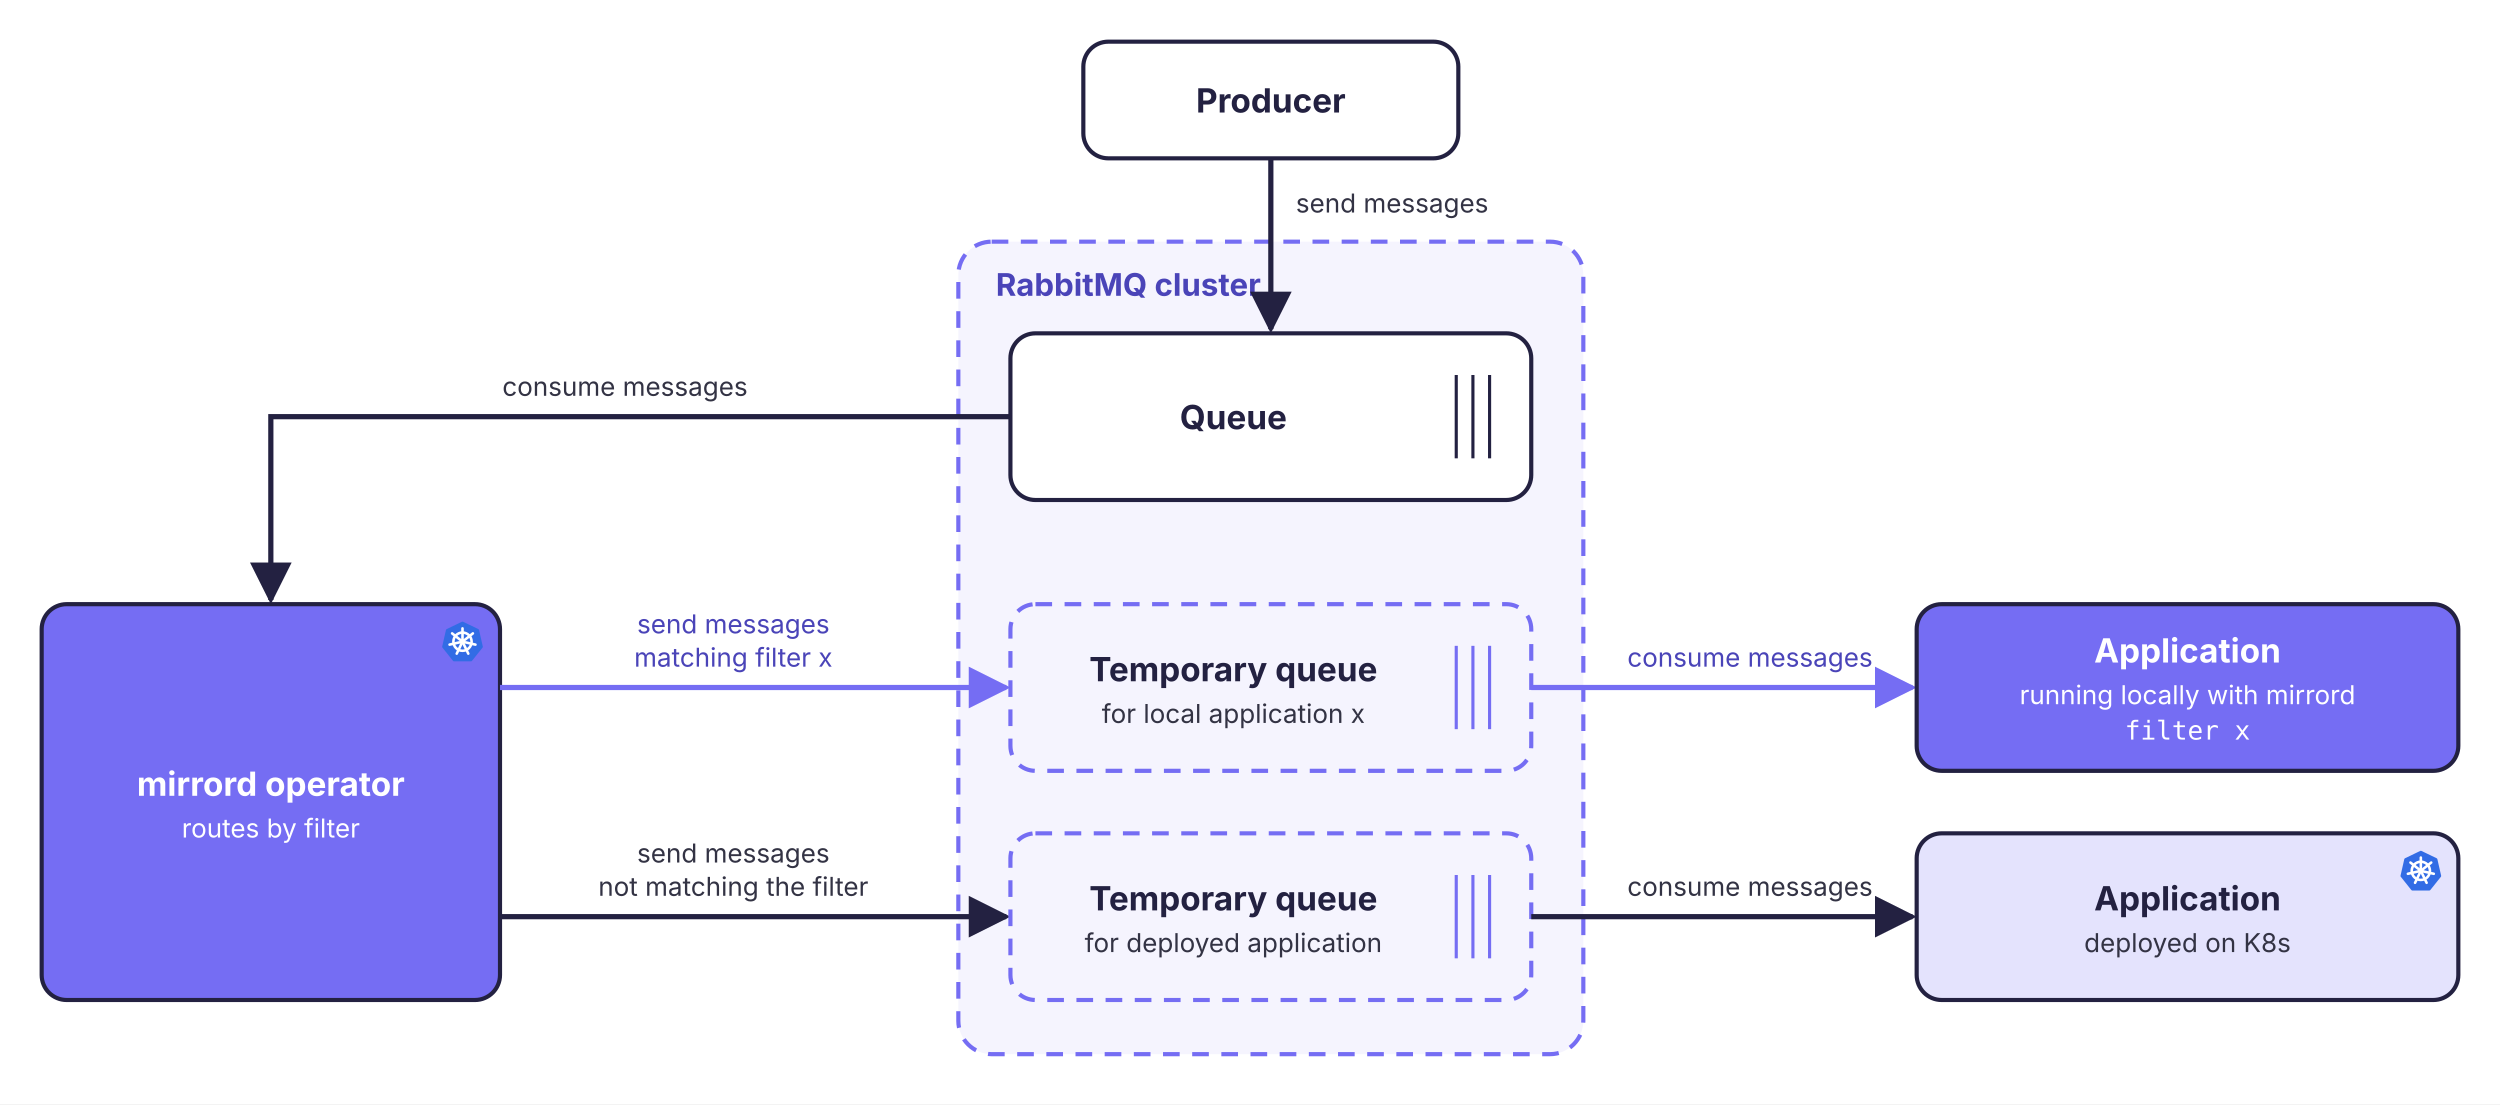
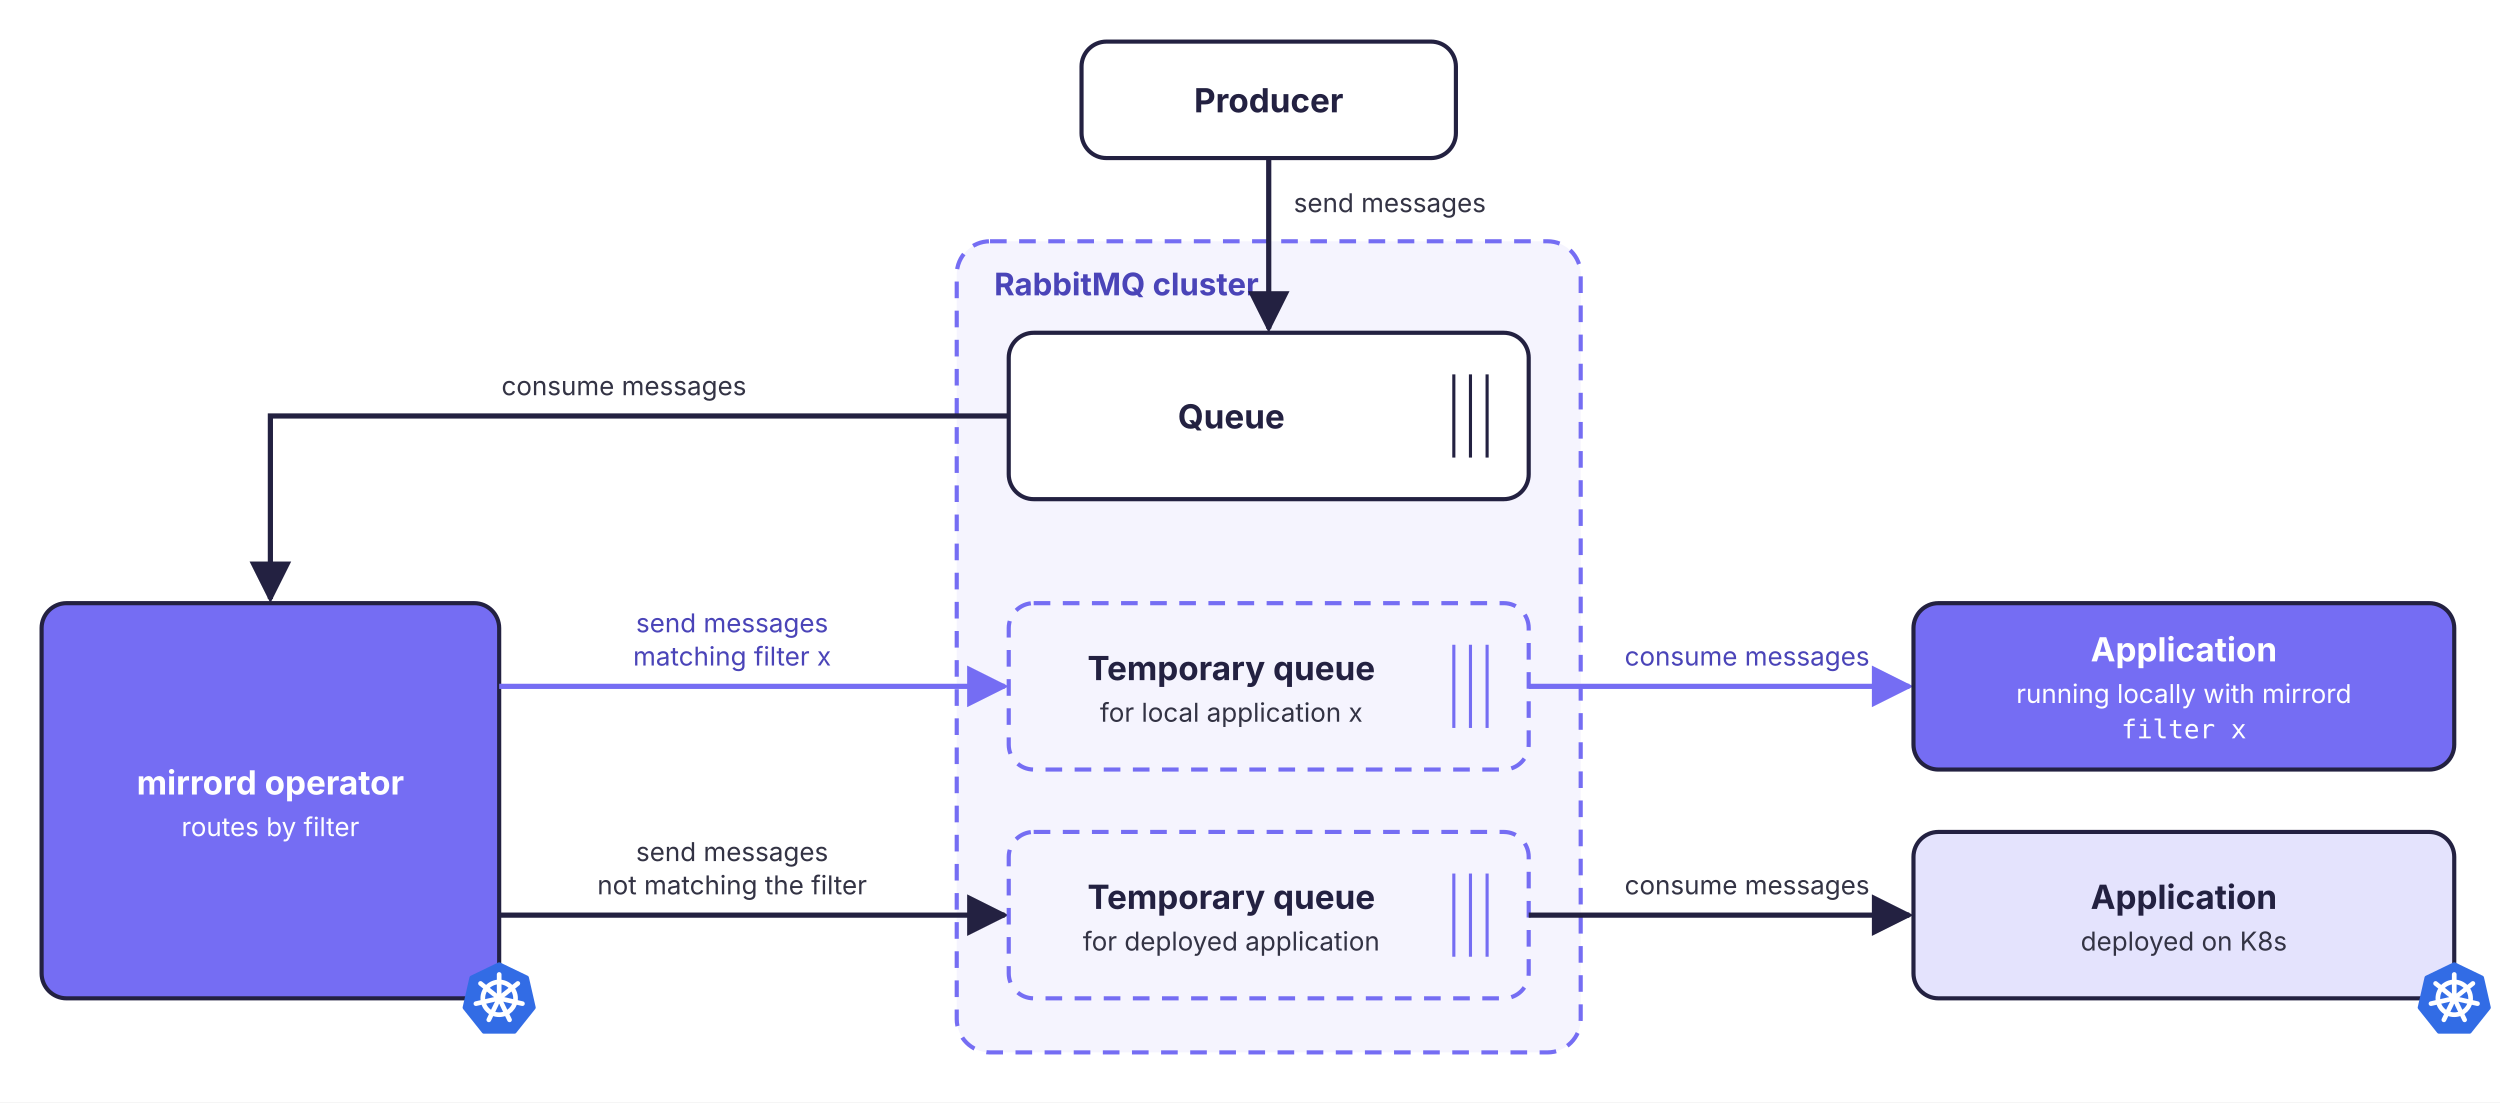
- <svg xmlns="http://www.w3.org/2000/svg" viewBox="0 0 1200 530" width="1200" height="530" font-family="Inter, Helvetica, Arial, sans-serif" role="img" aria-labelledby="t d">
+ <svg xmlns="http://www.w3.org/2000/svg" viewBox="0 0 1202 530" width="1202" height="530" font-family="Inter, Helvetica, Arial, sans-serif" role="img" aria-labelledby="t d">
  <defs>
    <marker id="arrow" viewBox="0 0 10 10" refX="9" refY="5" markerWidth="8" markerHeight="8" orient="auto-start-reverse">
      <path d="M0 0 L10 5 L0 10 z" fill="#232141" />
    </marker>
    <marker id="arrow-purple" viewBox="0 0 10 10" refX="9" refY="5" markerWidth="8" markerHeight="8" orient="auto-start-reverse">
      <path d="M0 0 L10 5 L0 10 z" fill="#756DF3" />
    </marker>
    <symbol id="k8s" viewBox="0 0 32 32">
      <polygon points="16.00,1.60 27.73,7.25 30.62,19.94 22.51,30.11 9.49,30.11 1.38,19.94 4.27,7.25" fill="#326CE5" stroke="#326CE5" stroke-width="2" stroke-linejoin="round" />
      <g fill="none" stroke="#ffffff" stroke-width="2" stroke-linecap="round">
        <circle cx="16" cy="16" r="7" />
        <line x1="16.00" y1="13.40" x2="16.00" y2="5.80" />
        <line x1="18.03" y1="14.38" x2="23.97" y2="9.64" />
        <line x1="18.53" y1="16.58" x2="25.94" y2="18.27" />
        <line x1="17.13" y1="18.34" x2="20.43" y2="25.19" />
        <line x1="14.87" y1="18.34" x2="11.57" y2="25.19" />
        <line x1="13.47" y1="16.58" x2="6.06" y2="18.27" />
        <line x1="13.97" y1="14.38" x2="8.03" y2="9.64" />
      </g>
      <circle cx="16" cy="16" r="2.4" fill="#ffffff" />
    </symbol>
  </defs>
-   <rect x="0" y="0" width="1200" height="530" fill="#ffffff" />
+   <rect x="0" y="0" width="1202" height="530" fill="#ffffff" />
  <rect x="460" y="116" width="300" height="390" rx="16" fill="#F5F4FE" stroke="#756DF3" stroke-width="2" stroke-dasharray="8 6" />
  <text x="478" y="142" font-size="15" font-weight="700" fill="#4a44b8" text-anchor="start">RabbitMQ cluster</text>
  <rect x="520" y="20" width="180" height="56" rx="12" fill="#ffffff" stroke="#232141" stroke-width="2" />
  <text x="610" y="54" font-size="16" font-weight="700" fill="#232141" text-anchor="middle">Producer</text>
  <line x1="610" y1="76" x2="610" y2="158" stroke="#232141" stroke-width="2.5" marker-end="url(#arrow)" />
  <text x="622" y="102" font-size="12.5" fill="#333344" text-anchor="start">send messages</text>
  <rect x="485" y="160" width="250" height="80" rx="12" fill="#ffffff" stroke="#232141" stroke-width="2" />
  <line x1="699" y1="180" x2="699" y2="220" stroke="#232141" stroke-width="1.5" />
  <line x1="707" y1="180" x2="707" y2="220" stroke="#232141" stroke-width="1.5" />
  <line x1="715" y1="180" x2="715" y2="220" stroke="#232141" stroke-width="1.5" />
  <text x="592" y="206" font-size="16" font-weight="700" fill="#232141" text-anchor="middle">Queue</text>
  <polyline points="485,200 130,200 130,288" fill="none" stroke="#232141" stroke-width="2.5" marker-end="url(#arrow)" />
  <text x="300" y="190" font-size="12.5" fill="#333344" text-anchor="middle">consume messages</text>
  <rect x="20" y="290" width="220" height="190" rx="12" fill="#756DF3" stroke="#232141" stroke-width="2" />
  <text x="130" y="382" font-size="16" font-weight="700" fill="#ffffff" text-anchor="middle">mirrord operator</text>
  <text x="130" y="402" font-size="12.5" fill="#ffffff" text-anchor="middle">routes by filter</text>
  <line x1="240" y1="330" x2="483" y2="330" stroke="#756DF3" stroke-width="2.5" marker-end="url(#arrow-purple)" />
  <text x="352" y="304" font-size="12.5" fill="#4a44b8" text-anchor="middle">send messages</text>
  <text x="352" y="320" font-size="12.5" fill="#4a44b8" text-anchor="middle">matching filter x</text>
  <rect x="485" y="290" width="250" height="80" rx="12" fill="#F5F4FE" stroke="#756DF3" stroke-width="2" stroke-dasharray="8 6" />
  <line x1="699" y1="310" x2="699" y2="350" stroke="#756DF3" stroke-width="1.5" />
  <line x1="707" y1="310" x2="707" y2="350" stroke="#756DF3" stroke-width="1.5" />
  <line x1="715" y1="310" x2="715" y2="350" stroke="#756DF3" stroke-width="1.5" />
  <text x="592" y="327" font-size="16" font-weight="700" fill="#232141" text-anchor="middle">Temporary queue</text>
  <text x="592" y="347" font-size="12.5" fill="#333344" text-anchor="middle">for local application x</text>
  <line x1="735" y1="330" x2="918" y2="330" stroke="#756DF3" stroke-width="2.5" marker-end="url(#arrow-purple)" />
  <text x="840" y="320" font-size="12.5" fill="#4a44b8" text-anchor="middle">consume messages</text>
  <rect x="920" y="290" width="260" height="80" rx="12" fill="#756DF3" stroke="#232141" stroke-width="2" />
  <text x="1050" y="318" font-size="16" font-weight="700" fill="#ffffff" text-anchor="middle">Application</text>
  <text x="1050" y="338" font-size="12.5" fill="#ffffff" text-anchor="middle">running locally with mirrord</text>
  <text x="1050" y="355" font-size="12.5" font-family="Menlo, Consolas, monospace" fill="#ffffff" text-anchor="middle">filter x</text>
  <line x1="240" y1="440" x2="483" y2="440" stroke="#232141" stroke-width="2.5" marker-end="url(#arrow)" />
  <text x="352" y="414" font-size="12.5" fill="#333344" text-anchor="middle">send messages</text>
  <text x="352" y="430" font-size="12.5" fill="#333344" text-anchor="middle">not matching the filter</text>
  <rect x="485" y="400" width="250" height="80" rx="12" fill="#F5F4FE" stroke="#756DF3" stroke-width="2" stroke-dasharray="8 6" />
  <line x1="699" y1="420" x2="699" y2="460" stroke="#756DF3" stroke-width="1.5" />
  <line x1="707" y1="420" x2="707" y2="460" stroke="#756DF3" stroke-width="1.5" />
  <line x1="715" y1="420" x2="715" y2="460" stroke="#756DF3" stroke-width="1.5" />
  <text x="592" y="437" font-size="16" font-weight="700" fill="#232141" text-anchor="middle">Temporary queue</text>
  <text x="592" y="457" font-size="12.5" fill="#333344" text-anchor="middle">for deployed application</text>
  <line x1="735" y1="440" x2="918" y2="440" stroke="#232141" stroke-width="2.5" marker-end="url(#arrow)" />
  <text x="840" y="430" font-size="12.5" fill="#333344" text-anchor="middle">consume messages</text>
  <rect x="920" y="400" width="260" height="80" rx="12" fill="#E4E3FD" stroke="#232141" stroke-width="2" />
  <text x="1050" y="437" font-size="16" font-weight="700" fill="#232141" text-anchor="middle">Application</text>
  <text x="1050" y="457" font-size="12.5" fill="#333344" text-anchor="middle">deployed on K8s</text>
-   <use href="#k8s" x="212" y="298" width="20" height="20" />
-   <use href="#k8s" x="1152" y="408" width="20" height="20" />
+   <use href="#k8s" x="222" y="462" width="36" height="36" />
+   <use href="#k8s" x="1162" y="462" width="36" height="36" />
</svg>
